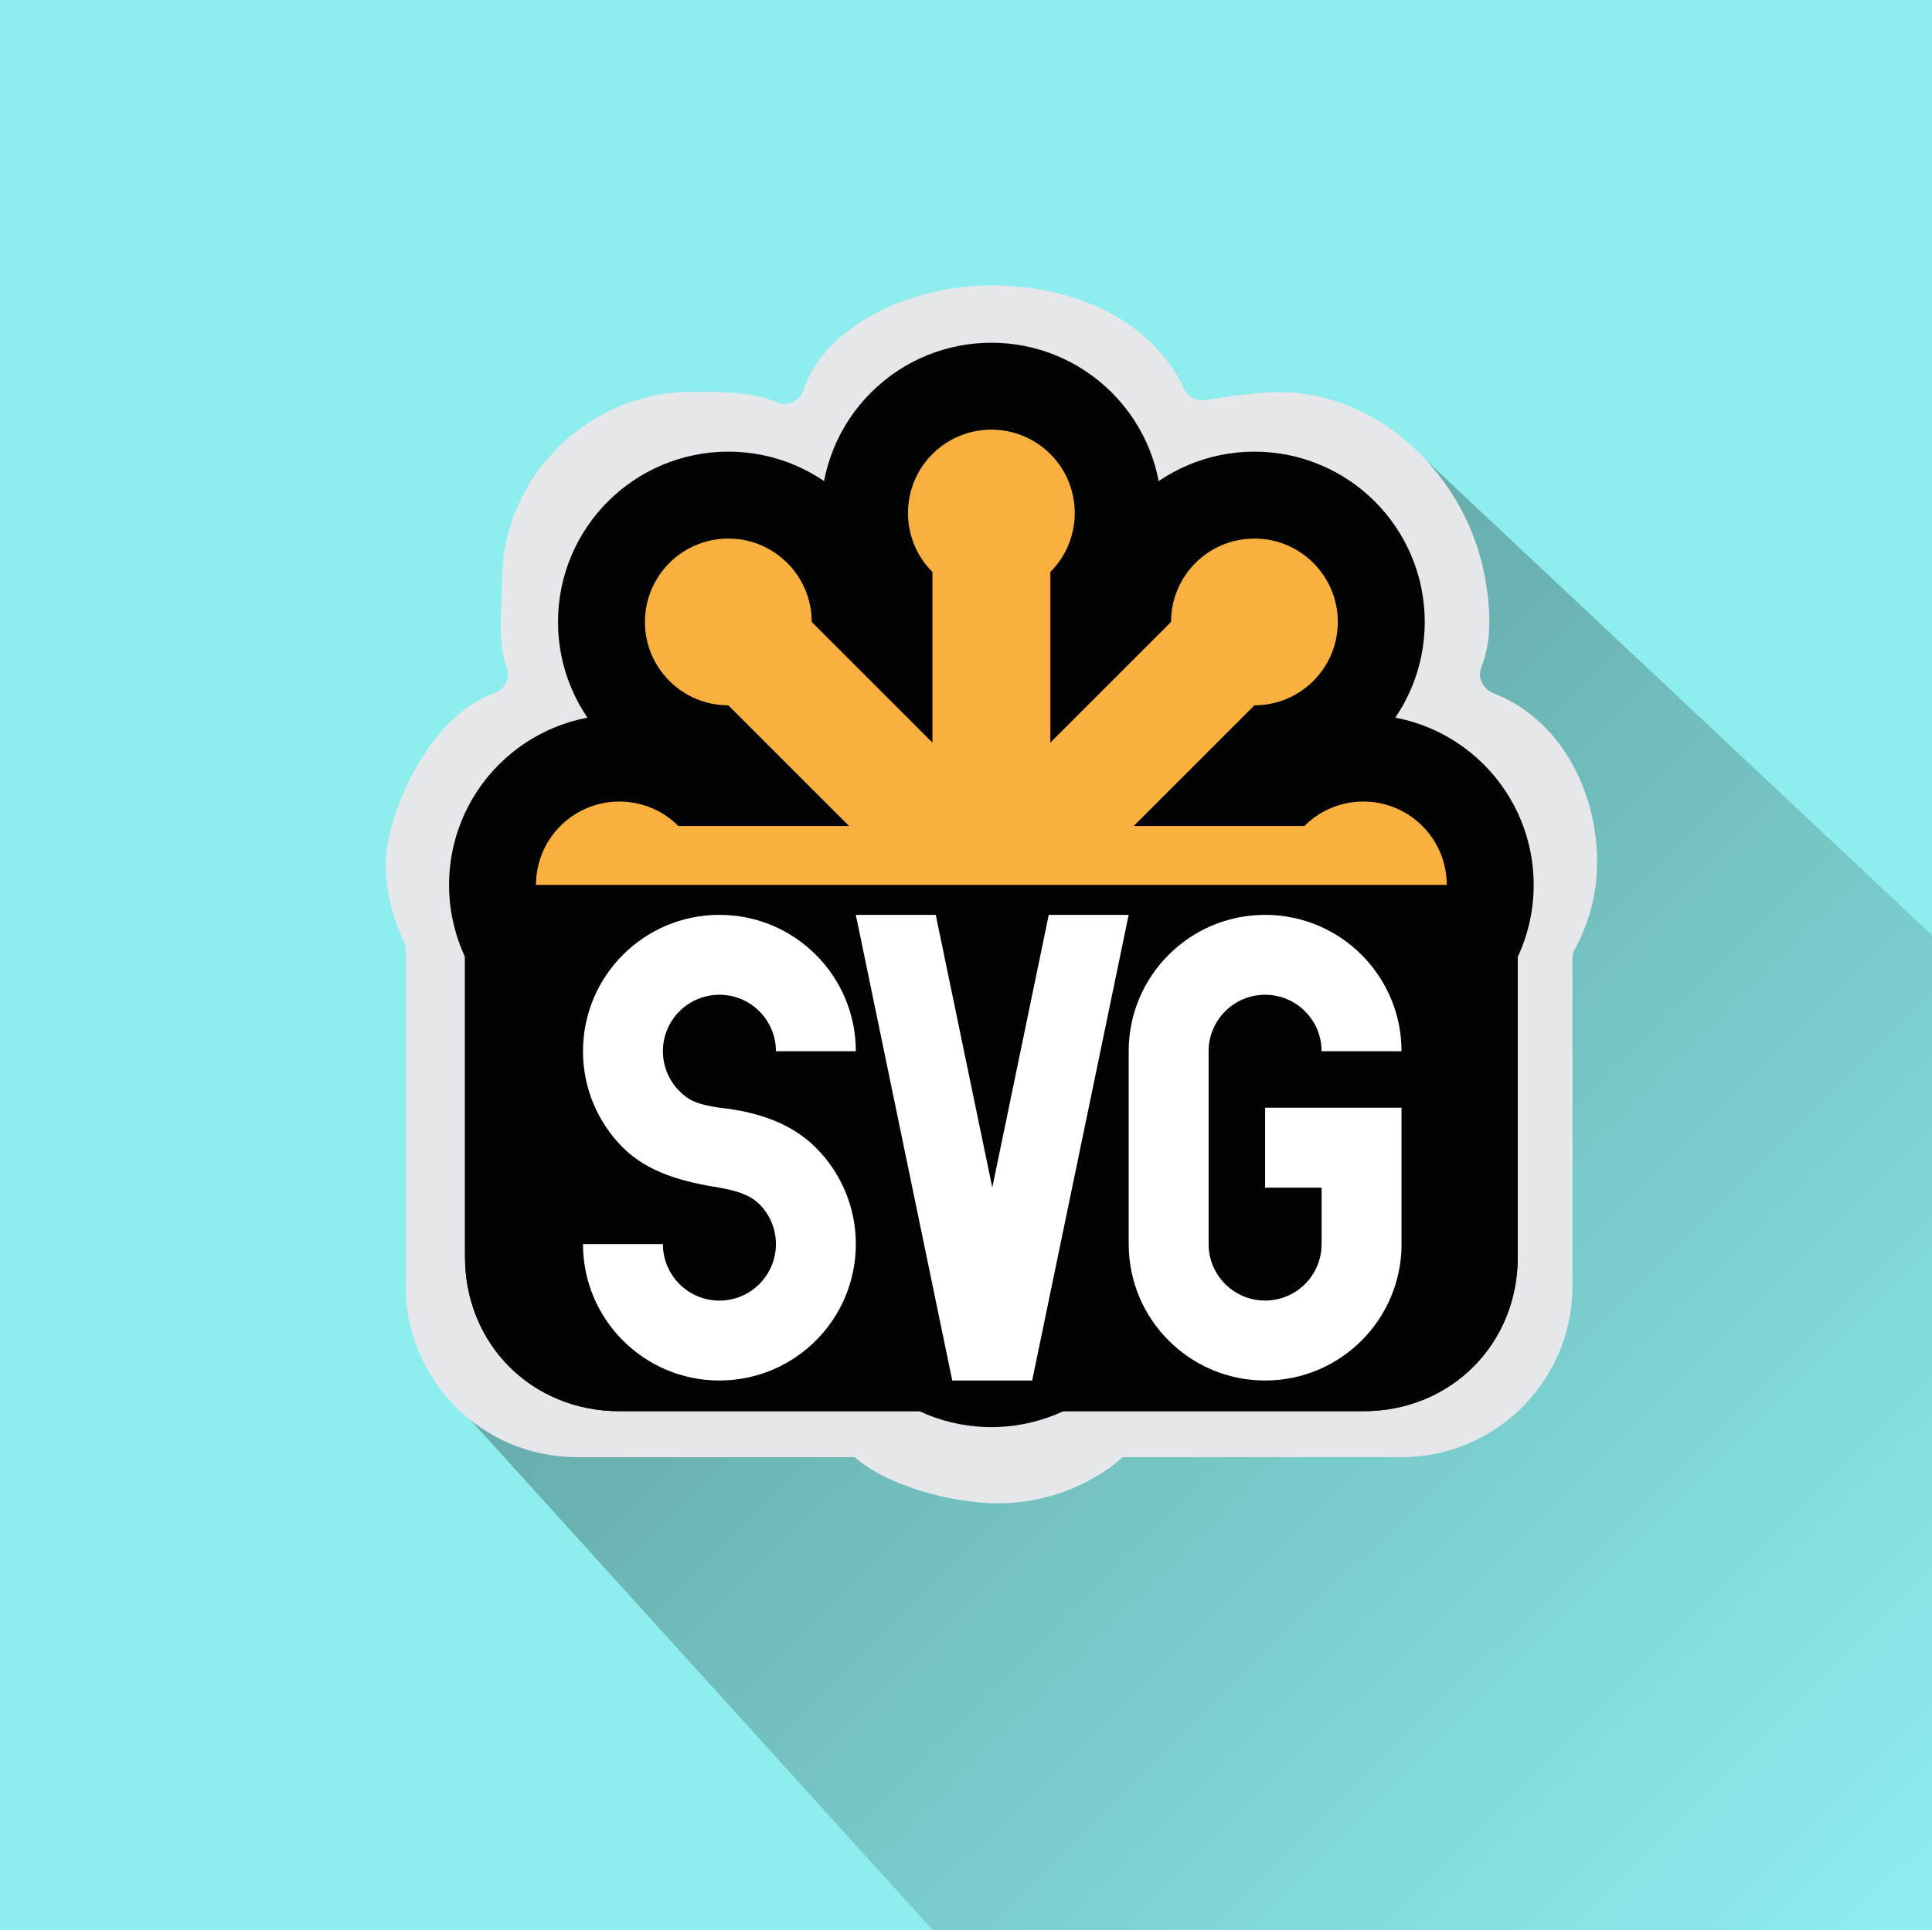
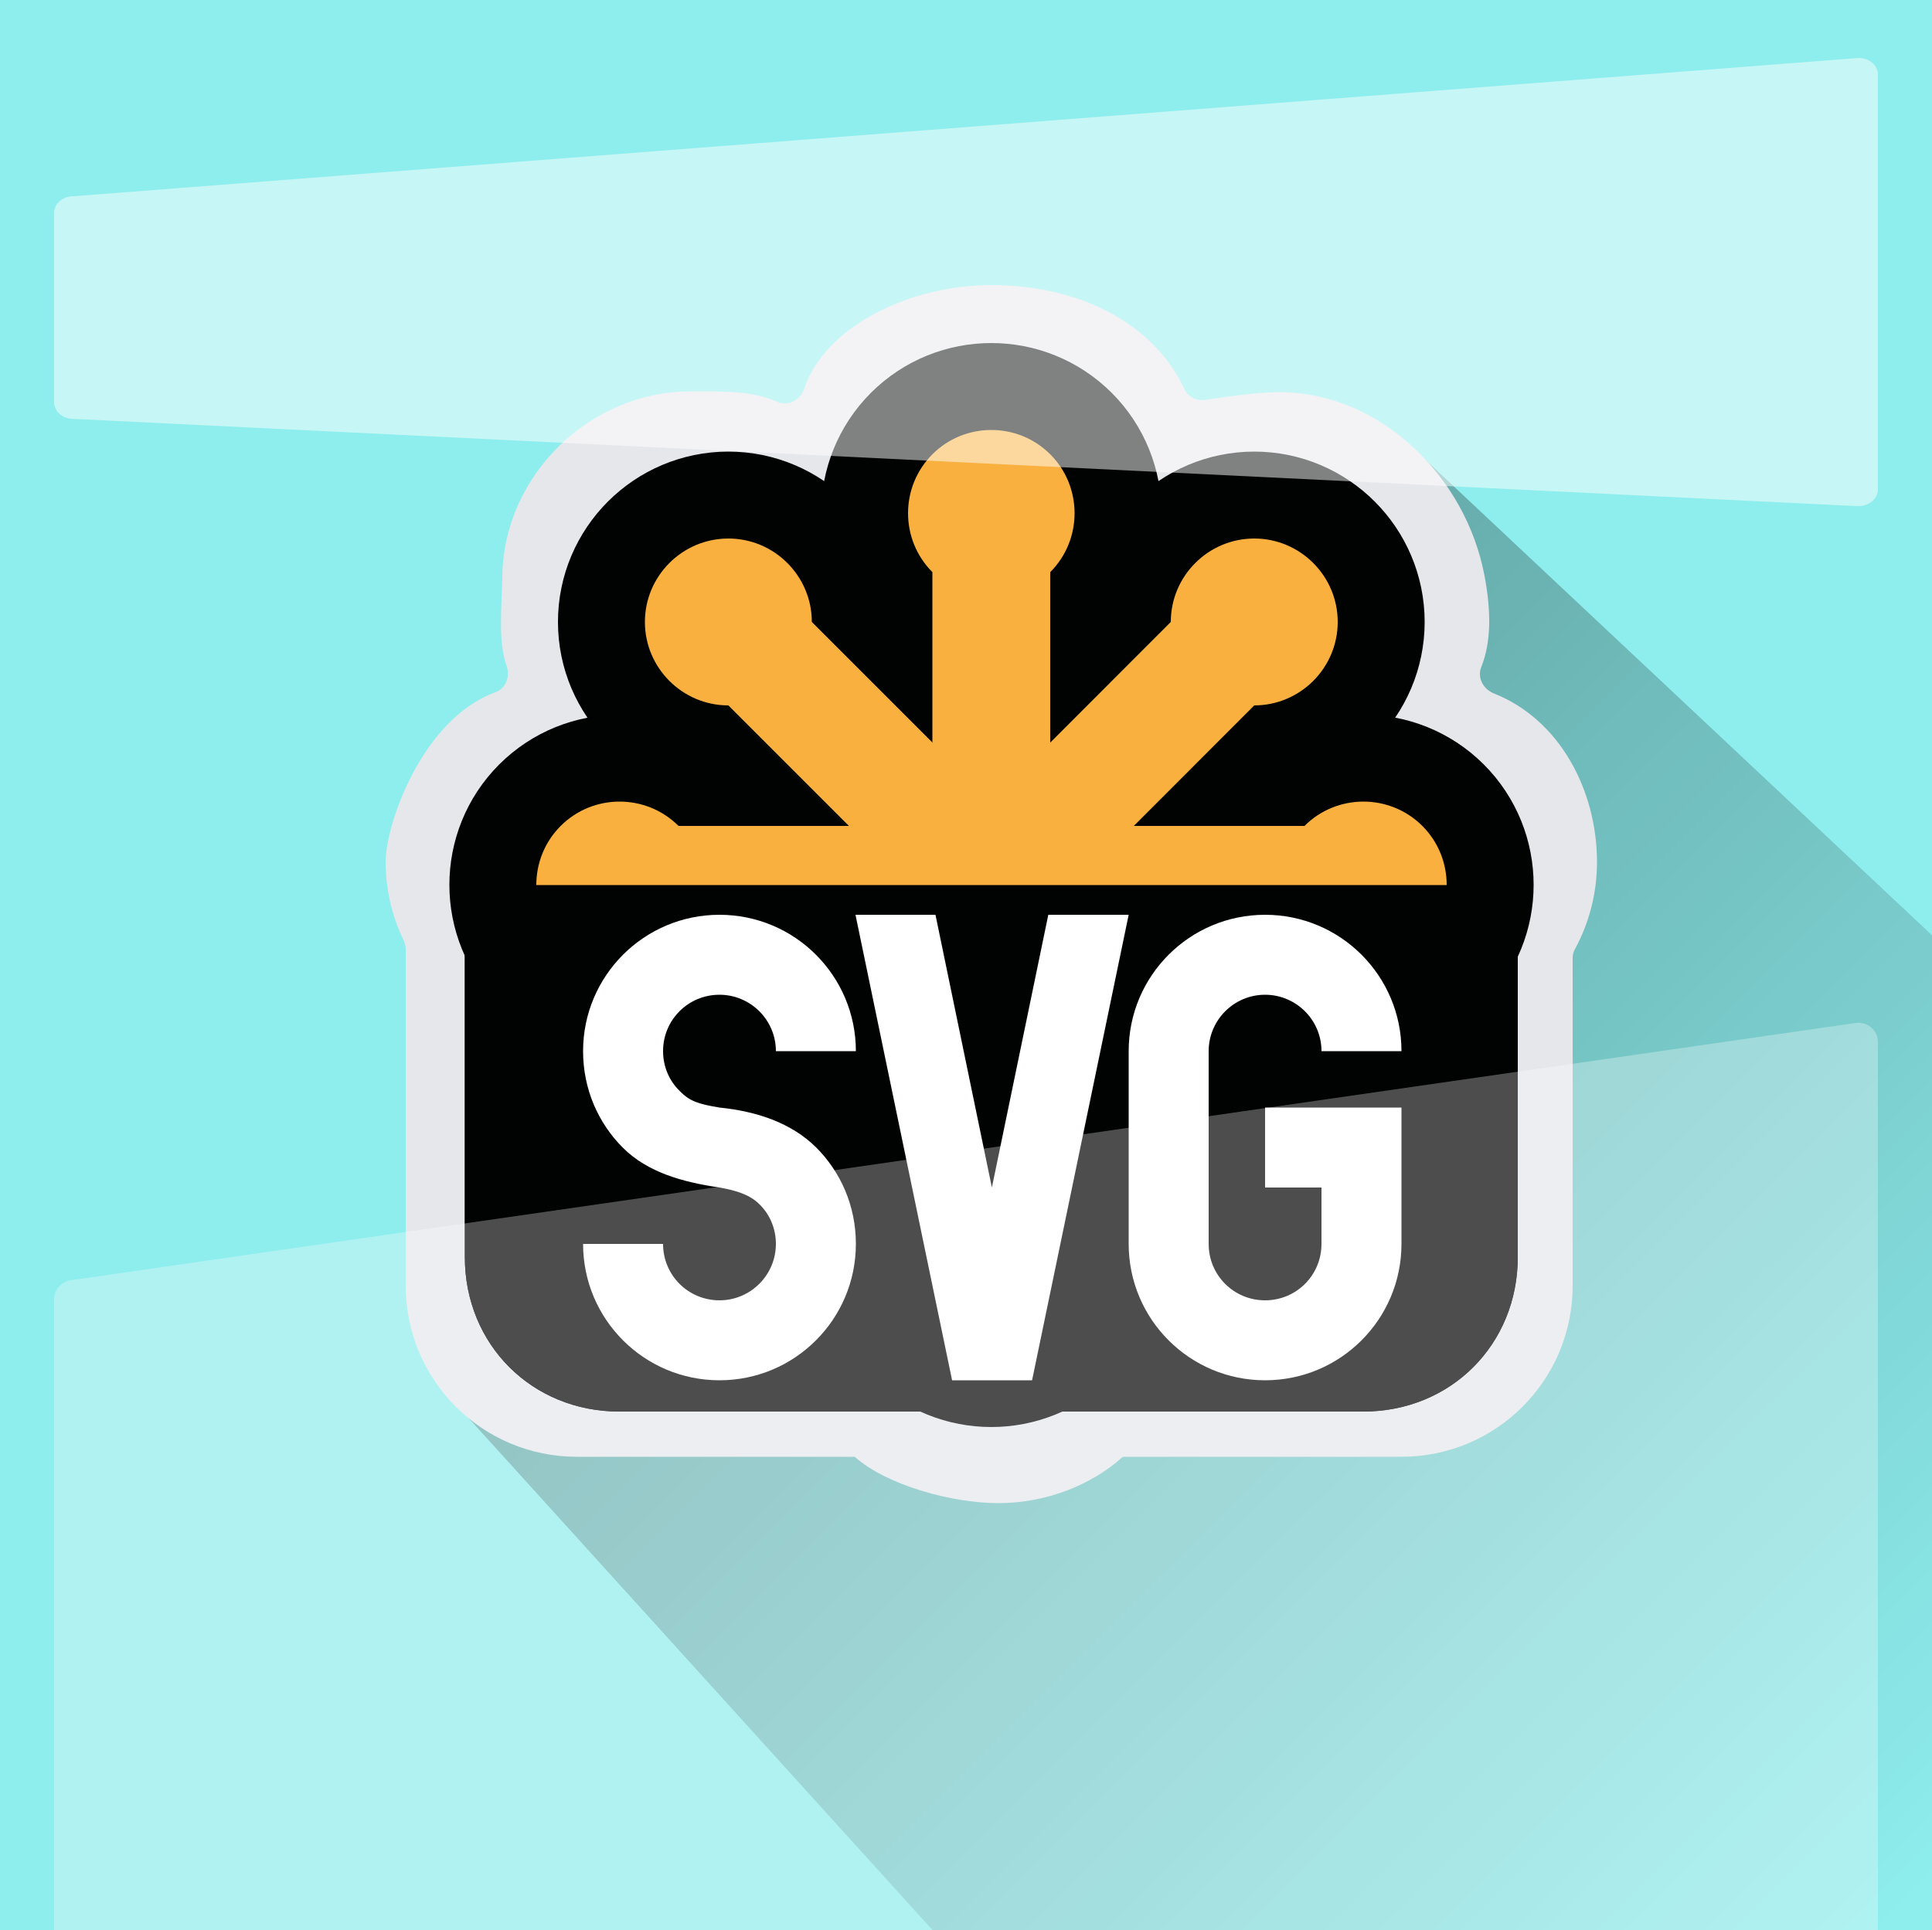
- <svg xmlns="http://www.w3.org/2000/svg" id="Слой_1" viewBox="0 0 500 499.507">
+ <svg xmlns="http://www.w3.org/2000/svg" id="Слой_1" viewBox="0 0 500 499.5">
  <style>.st3{fill:#010202}.st4{stroke:#010202;stroke-width:45}.st4,.st5{fill:#f9b03f}.st6{fill:#fff}</style>
-   <path fill="#8eeded" d="M0-.246h500v500H0z" />
-   <linearGradient id="SVGID_1_" gradientUnits="userSpaceOnUse" x1="223.919" y1="801.756" x2="493.255" y2="1071.686" gradientTransform="translate(0 -578)">
+   <path fill="#8eeded" d="M0-.2h500v500H0z" />
+   <linearGradient id="SVGID_1_" gradientUnits="userSpaceOnUse" x1="223.919" y1="-299.756" x2="493.255" y2="-569.686" gradientTransform="matrix(1 0 0 -1 0 -76)">
    <stop offset="0" stop-opacity=".3" />
    <stop offset="1" stop-opacity="0" />
  </linearGradient>
-   <path d="M362.72 113.17L112.495 357.358 241.52 499.754H500V242.087L362.72 113.17z" fill="url(#SVGID_1_)" />
+   <path d="M362.7 113.2L112.5 357.4l129 142.4H500V242.1L362.7 113.2z" fill="url(#SVGID_1_)" />
  <g id="svg_1_">
-     <path d="M413.327 223.17c0-18.737-9.685-37.026-26.719-43.675-2.705-1.056-4.338-4.006-3.256-6.702 2.775-6.92 2.484-15.177.888-23.694-4.806-25.628-26.846-47.366-52.919-47.597-5.553-.049-14.15 1.208-19.232 2.046-2.287.376-4.638-.713-5.616-2.814-8.01-17.2-27.396-26.853-49.905-26.853-21.617 0-43.342 10.95-48.55 26.935-.96 2.942-4.189 4.605-7.01 3.335-6.138-2.762-13.73-2.7-22.267-2.7-26.074 0-48.258 21.579-48.779 47.648-.192 9.6-1.148 16.979 1.135 23.46.95 2.699-.248 5.763-2.933 6.751-19.14 7.046-28.357 34.272-28.357 43.86 0 7.32 1.7 14.232 4.676 20.413.336.7.523 1.456.523 2.232v87.106c0 24.453 19.823 44.277 44.277 44.277h71.906c8.337 7.413 25.153 11.954 37.188 11.954 12.036 0 23.86-4.541 32.198-11.954h72.095c24.453 0 44.278-19.824 44.278-44.278v-84.793c0-.874.233-1.722.65-2.489 3.634-6.684 5.73-14.324 5.73-22.468z" fill="#e6e7eb" />
-     <path id="base_3_" class="st3" d="M120.34 229.072h272.454v96.274c0 22.624-17.328 39.953-39.953 39.953H160.295c-22.625 0-39.954-17.33-39.954-39.953v-96.274z" />
-     <path id="svgbar_15_" class="st4" d="M175.555 213.812c-8.428-8.428-22.092-8.428-30.521 0-8.429 8.428-8.429 22.093 0 30.522 8.428 8.427 22.092 8.427 30.52 0H337.58c8.428 8.427 22.092 8.427 30.522 0 8.428-8.428 8.428-22.093 0-30.522-8.429-8.428-22.093-8.428-30.522 0H175.555z" />
-     <path id="svgbar_14_" class="st4" d="M210.074 160.997c0-11.92-9.663-21.582-21.582-21.582-11.92 0-21.582 9.662-21.582 21.582s9.663 21.581 21.582 21.581l114.57 114.569c0 11.92 9.662 21.582 21.581 21.582 11.92 0 21.582-9.662 21.582-21.582s-9.662-21.581-21.582-21.581l-114.57-114.57z" />
-     <path id="svgbar_13_" class="st4" d="M271.828 148.06c8.428-8.429 8.428-22.094 0-30.522-8.427-8.428-22.093-8.428-30.52 0-8.43 8.427-8.43 22.093 0 30.521v162.025c-8.43 8.428-8.43 22.093 0 30.522 8.426 8.428 22.092 8.428 30.52 0s8.428-22.093 0-30.522V148.06z" />
-     <path id="svgbar_12_" class="st4" d="M324.644 182.578c11.92 0 21.582-9.663 21.582-21.581 0-11.92-9.662-21.582-21.582-21.582s-21.582 9.662-21.582 21.582l-114.57 114.57c-11.92 0-21.582 9.662-21.582 21.581 0 11.92 9.663 21.582 21.582 21.582s21.582-9.662 21.582-21.582l114.57-114.57z" />
-     <path id="svgbar_11_" class="st5" d="M175.555 213.812c-8.428-8.428-22.092-8.428-30.521 0-8.429 8.428-8.429 22.093 0 30.522 8.428 8.427 22.092 8.427 30.52 0H337.58c8.428 8.427 22.092 8.427 30.522 0 8.428-8.428 8.428-22.093 0-30.522-8.429-8.428-22.093-8.428-30.522 0H175.555z" />
-     <path id="svgbar_10_" class="st5" d="M210.074 160.997c0-11.92-9.663-21.582-21.582-21.582-11.92 0-21.582 9.662-21.582 21.582s9.663 21.581 21.582 21.581l114.57 114.569c0 11.92 9.662 21.582 21.581 21.582 11.92 0 21.582-9.662 21.582-21.582s-9.662-21.581-21.582-21.581l-114.57-114.57z" />
-     <path id="svgbar_9_" class="st5" d="M271.828 148.06c8.428-8.429 8.428-22.094 0-30.522-8.427-8.428-22.093-8.428-30.52 0-8.43 8.427-8.43 22.093 0 30.521v162.025c-8.43 8.428-8.43 22.093 0 30.522 8.426 8.428 22.092 8.428 30.52 0s8.428-22.093 0-30.522V148.06z" />
-     <path id="svgbar_8_" class="st5" d="M324.644 182.578c11.92 0 21.582-9.663 21.582-21.581 0-11.92-9.662-21.582-21.582-21.582s-21.582 9.662-21.582 21.582l-114.57 114.57c-11.92 0-21.582 9.662-21.582 21.581 0 11.92 9.663 21.582 21.582 21.582s21.582-9.662 21.582-21.582l114.57-114.57z" />
-     <path id="base_2_" class="st3" d="M120.34 229.072h272.454v96.274c0 22.624-17.328 39.953-39.953 39.953H160.295c-22.625 0-39.954-17.33-39.954-39.953v-96.274z" />
-     <path id="G_1_" class="st6" d="M327.41 286.744h35.302v35.301h.009c0 19.5-15.814 35.313-35.31 35.313-19.5 0-35.303-15.814-35.303-35.313v-49.921h-.009c0-19.497 15.811-35.302 35.311-35.302 19.487 0 35.302 15.805 35.302 35.302H342.03c0-8.068-6.554-14.622-14.62-14.622-8.077 0-14.623 6.554-14.623 14.622v49.921c0 8.077 6.546 14.622 14.623 14.622 8.066 0 14.61-6.545 14.62-14.612v-14.62h-14.62v-20.691z" />
-     <path id="V_1_" class="st6" d="M292.097 236.82l-24.974 120.536h-20.679L221.49 236.82h20.68l14.633 70.593 14.615-70.593h20.679z" />
-     <path id="S_1_" class="st6" d="M161.222 297.078c-6.39-6.389-10.344-15.211-10.344-24.956 0-19.497 15.813-35.302 35.301-35.302 19.497 0 35.311 15.805 35.311 35.302h-20.68c0-8.075-6.553-14.62-14.63-14.62-8.076 0-14.62 6.545-14.62 14.62 0 4.034 1.638 7.688 4.273 10.326h.01c2.647 2.657 4.852 3.426 10.336 4.296 9.754 1.015 18.577 3.955 24.966 10.343 6.39 6.39 10.345 15.213 10.345 24.958 0 19.497-15.814 35.311-35.31 35.311-19.489 0-35.302-15.814-35.302-35.31h20.681c0 8.075 6.545 14.629 14.62 14.629 8.078 0 14.631-6.554 14.631-14.63 0-4.033-1.639-7.679-4.276-10.326h-.01c-2.647-2.647-6.446-3.56-10.345-4.286v-.01c-9.454-1.45-18.568-3.955-24.957-10.345z" />
+     <path d="M413.3 223.2c0-18.7-9.7-37-26.7-43.7-2.7-1.1-4.3-4-3.3-6.7 2.8-6.9 2.5-15.2.9-23.7-4.8-25.6-26.8-47.4-52.9-47.6-5.6 0-14.1 1.2-19.2 2-2.3.4-4.6-.7-5.6-2.8-8-17.2-27.4-26.9-49.9-26.9-21.6 0-43.3 11-48.5 26.9-1 2.9-4.2 4.6-7 3.3-6.1-2.8-13.7-2.7-22.3-2.7-26.1 0-48.3 21.6-48.8 47.6-.2 9.6-1.1 17 1.1 23.5 1 2.7-.2 5.8-2.9 6.8-19.1 7-28.4 34.3-28.4 43.9 0 7.3 1.7 14.2 4.7 20.4.3.7.5 1.5.5 2.2v87.1c0 24.5 19.8 44.3 44.3 44.3h71.9c8.3 7.4 25.2 12 37.2 12 12 0 23.9-4.5 32.2-12h72.1c24.5 0 44.3-19.8 44.3-44.3V248c0-.9.2-1.7.7-2.5 3.5-6.5 5.6-14.2 5.6-22.3z" fill="#e6e7eb" />
+     <path id="base_3_" class="st3" d="M120.3 229.1h272.5v96.3c0 22.6-17.3 40-40 40H160.3c-22.6 0-40-17.3-40-40v-96.3z" />
+     <path id="svgbar_15_" class="st4" d="M175.6 213.8c-8.4-8.4-22.1-8.4-30.5 0-8.4 8.4-8.4 22.1 0 30.5 8.4 8.4 22.1 8.4 30.5 0h162c8.4 8.4 22.1 8.4 30.5 0 8.4-8.4 8.4-22.1 0-30.5-8.4-8.4-22.1-8.4-30.5 0h-162z" />
+     <path id="svgbar_14_" class="st4" d="M210.1 161c0-11.9-9.7-21.6-21.6-21.6-11.9 0-21.6 9.7-21.6 21.6 0 11.9 9.7 21.6 21.6 21.6l114.6 114.6c0 11.9 9.7 21.6 21.6 21.6 11.9 0 21.6-9.7 21.6-21.6 0-11.9-9.7-21.6-21.6-21.6L210.1 161z" />
+     <path id="svgbar_13_" class="st4" d="M271.8 148.1c8.4-8.4 8.4-22.1 0-30.5-8.4-8.4-22.1-8.4-30.5 0-8.4 8.4-8.4 22.1 0 30.5v162c-8.4 8.4-8.4 22.1 0 30.5 8.4 8.4 22.1 8.4 30.5 0 8.4-8.4 8.4-22.1 0-30.5v-162z" />
+     <path id="svgbar_12_" class="st4" d="M324.6 182.6c11.9 0 21.6-9.7 21.6-21.6 0-11.9-9.7-21.6-21.6-21.6-11.9 0-21.6 9.7-21.6 21.6L188.5 275.6c-11.9 0-21.6 9.7-21.6 21.6 0 11.9 9.7 21.6 21.6 21.6s21.6-9.7 21.6-21.6l114.5-114.6z" />
+     <path id="svgbar_11_" class="st5" d="M175.6 213.8c-8.4-8.4-22.1-8.4-30.5 0-8.4 8.4-8.4 22.1 0 30.5 8.4 8.4 22.1 8.4 30.5 0h162c8.4 8.4 22.1 8.4 30.5 0 8.4-8.4 8.4-22.1 0-30.5-8.4-8.4-22.1-8.4-30.5 0h-162z" />
+     <path id="svgbar_10_" class="st5" d="M210.1 161c0-11.9-9.7-21.6-21.6-21.6-11.9 0-21.6 9.7-21.6 21.6 0 11.9 9.7 21.6 21.6 21.6l114.6 114.6c0 11.9 9.7 21.6 21.6 21.6 11.9 0 21.6-9.7 21.6-21.6 0-11.9-9.7-21.6-21.6-21.6L210.1 161z" />
+     <path id="svgbar_9_" class="st5" d="M271.8 148.1c8.4-8.4 8.4-22.1 0-30.5-8.4-8.4-22.1-8.4-30.5 0-8.4 8.4-8.4 22.1 0 30.5v162c-8.4 8.4-8.4 22.1 0 30.5 8.4 8.4 22.1 8.4 30.5 0 8.4-8.4 8.4-22.1 0-30.5v-162z" />
+     <path id="svgbar_8_" class="st5" d="M324.6 182.6c11.9 0 21.6-9.7 21.6-21.6 0-11.9-9.7-21.6-21.6-21.6-11.9 0-21.6 9.7-21.6 21.6L188.5 275.6c-11.9 0-21.6 9.7-21.6 21.6 0 11.9 9.7 21.6 21.6 21.6s21.6-9.7 21.6-21.6l114.5-114.6z" />
+     <path id="base_2_" class="st3" d="M120.3 229.1h272.5v96.3c0 22.6-17.3 40-40 40H160.3c-22.6 0-40-17.3-40-40v-96.3z" />
+     <path id="G_1_" class="st6" d="M327.4 286.7h35.3V322c0 19.5-15.8 35.3-35.3 35.3-19.5 0-35.3-15.8-35.3-35.3v-49.9c0-19.5 15.8-35.3 35.3-35.3 19.5 0 35.3 15.8 35.3 35.3H342c0-8.1-6.6-14.6-14.6-14.6-8.1 0-14.6 6.6-14.6 14.6V322c0 8.1 6.5 14.6 14.6 14.6S342 330.1 342 322v-14.6h-14.6v-20.7z" />
+     <path id="V_1_" class="st6" d="M292.1 236.8l-25 120.5h-20.7l-25-120.5h20.7l14.6 70.6 14.6-70.6h20.8z" />
+     <path id="S_1_" class="st6" d="M161.2 297.1c-6.4-6.4-10.3-15.2-10.3-25 0-19.5 15.8-35.3 35.3-35.3 19.5 0 35.3 15.8 35.3 35.3h-20.7c0-8.1-6.6-14.6-14.6-14.6-8.1 0-14.6 6.5-14.6 14.6 0 4 1.6 7.7 4.3 10.3 2.6 2.7 4.9 3.4 10.3 4.3 9.8 1 18.6 4 25 10.3 6.4 6.4 10.3 15.2 10.3 25 0 19.5-15.8 35.3-35.3 35.3-19.5 0-35.3-15.8-35.3-35.3h20.7c0 8.1 6.5 14.6 14.6 14.6s14.6-6.6 14.6-14.6c0-4-1.6-7.7-4.3-10.3-2.6-2.6-6.4-3.6-10.3-4.3-9.5-1.4-18.6-3.9-25-10.3z" />
  </g>
+   <path d="M480.3 131l-462-22.6c-2.5-.3-4.3-2.1-4.3-4.3v-49c0-2.4 2.2-4.3 5-4.3L481 15c2.8 0 5 1.9 5 4.3v107.4c0 2.6-2.7 4.6-5.7 4.3z" opacity=".5" fill="#fff" />
+   <path d="M480.3 264.8l-462 66.6c-2.5.4-4.3 2.5-4.3 4.9v163.4h472v-230c0-3-2.7-5.3-5.7-4.9z" opacity=".3" fill="#fff" />
</svg>
